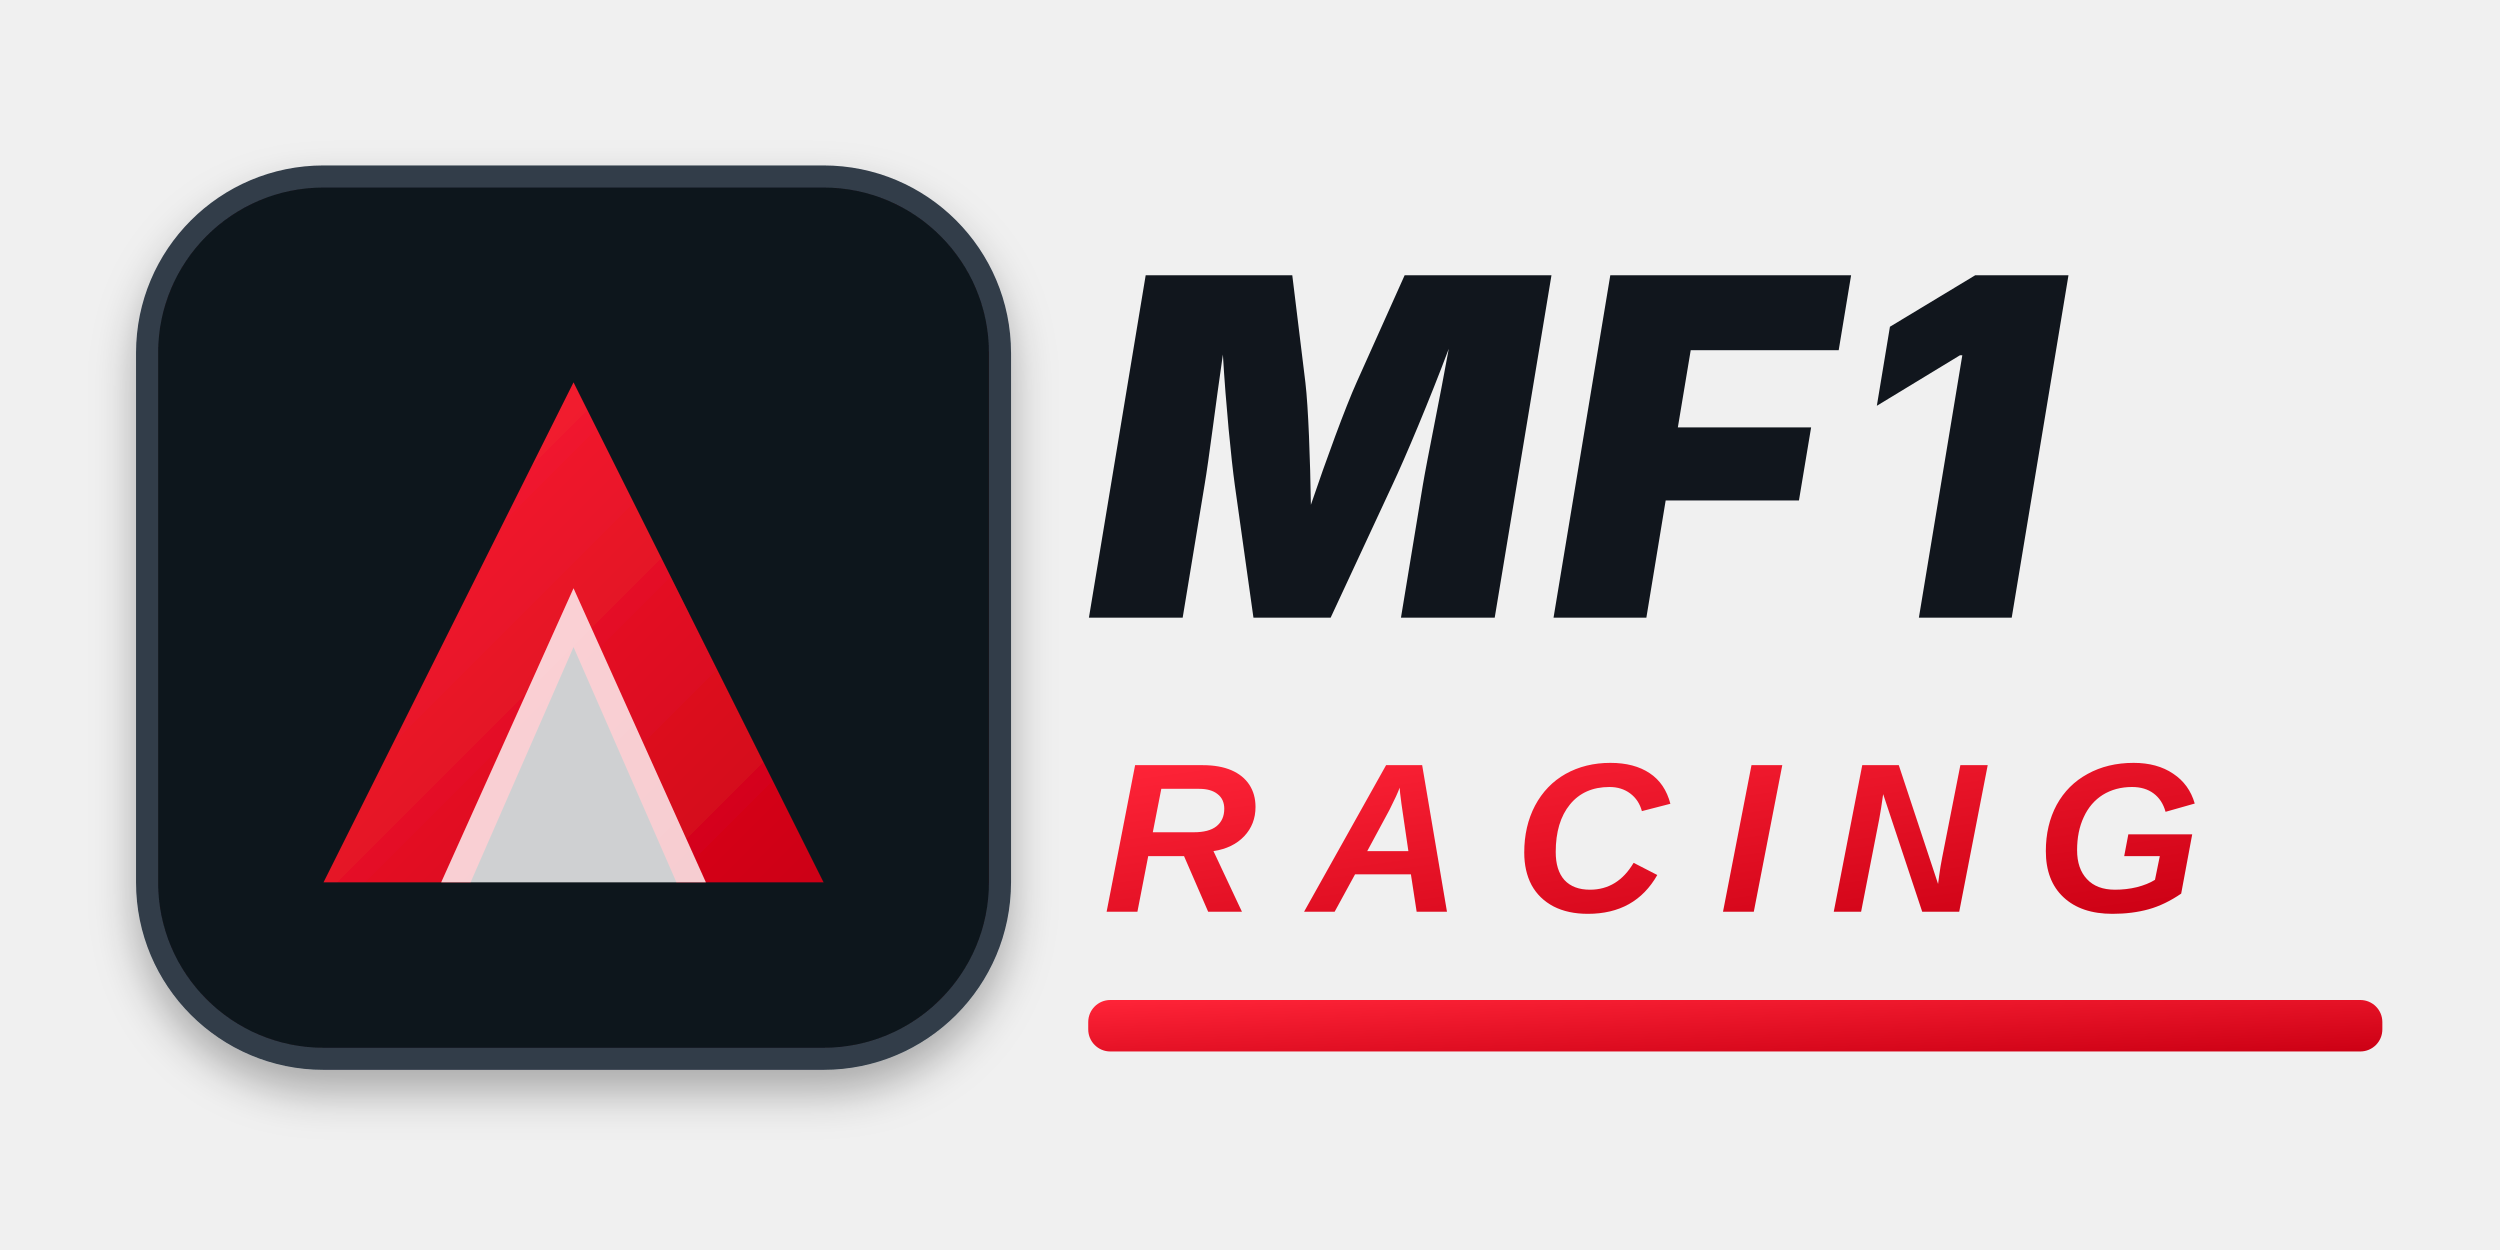
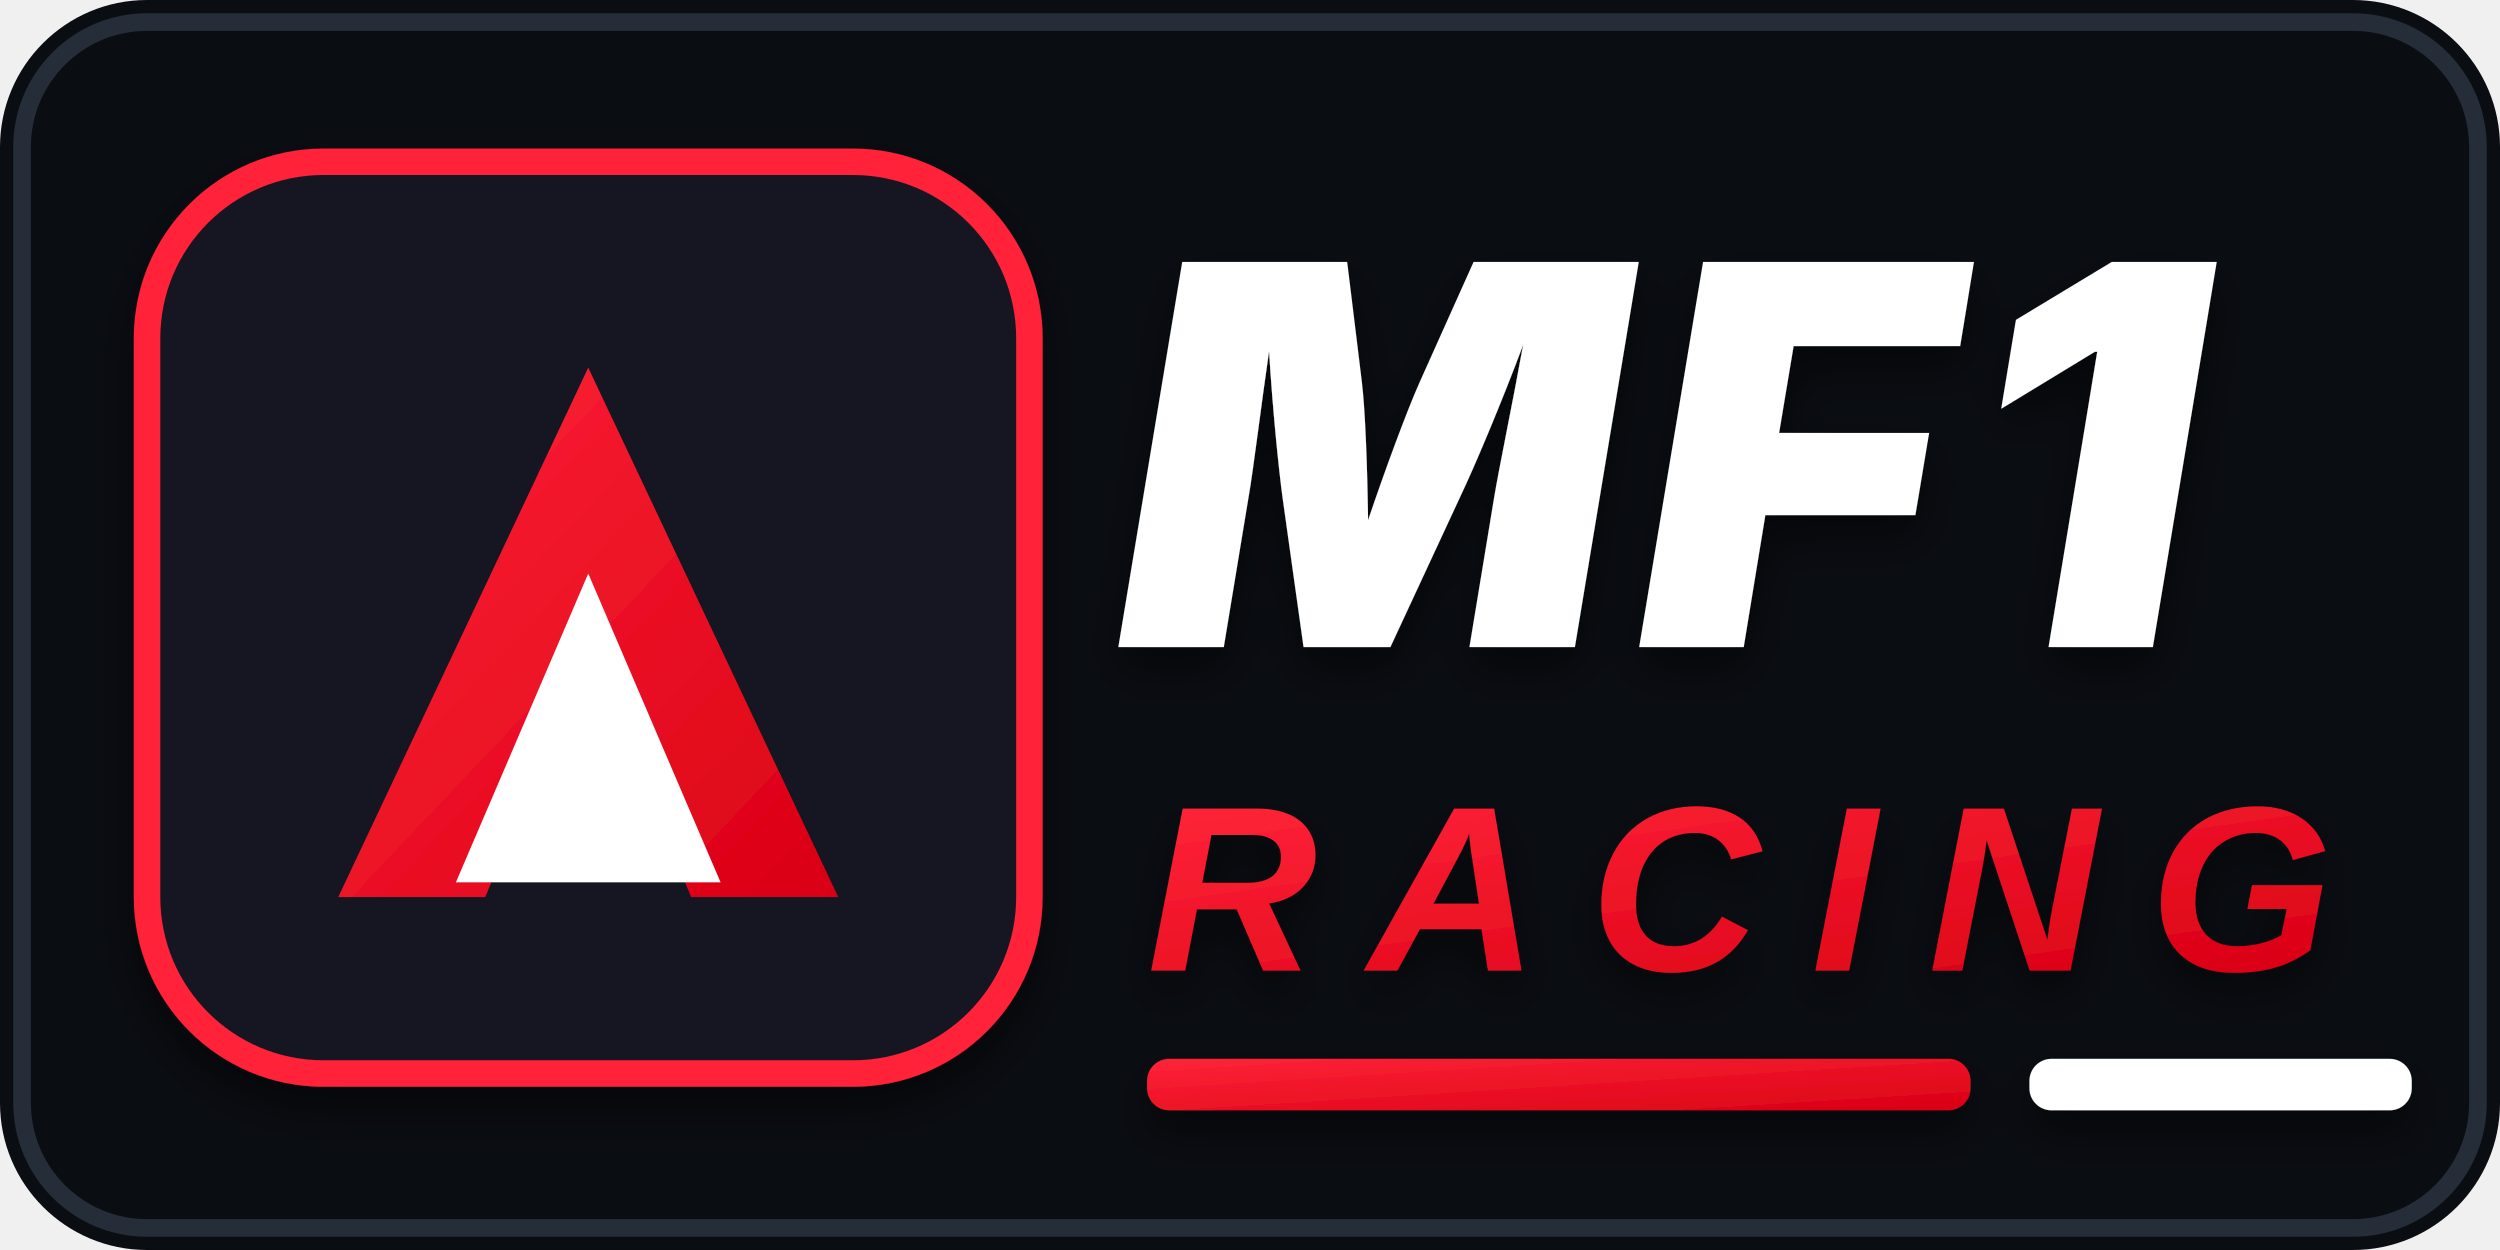
<svg xmlns="http://www.w3.org/2000/svg" viewBox="0 0 170 85" width="170" height="85">
  <defs>
    <linearGradient id="mf1RedGrad" x1="0%" y1="0%" x2="100%" y2="100%">
      <stop offset="0%" stop-color="#FF2438" />
-       <stop offset="100%" stop-color="#CC0014" />
+       <stop offset="100%" stop-color="#D90014" />
    </linearGradient>
    <filter id="mf1Drop" x="-10%" y="-10%" width="120%" height="120%">
-       <feDropShadow dx="0" dy="1.5" stdDeviation="1.5" flood-color="#000000" flood-opacity="0.3" />
+       <feDropShadow dx="0" dy="1.5" stdDeviation="1.5" flood-color="#000000" flood-opacity="0.5" />
    </filter>
  </defs>
-   <g transform="translate(10, 12)" filter="url(#mf1Drop)">
-     <rect x="0" y="0" width="58" height="60" rx="12" fill="#11161D" stroke="#333E4A" stroke-width="1.5" />
-     <path d="M 12 48 L 29 14 L 46 48 L 36 48 L 29 32 L 22 48 Z" fill="url(#mf1RedGrad)" />
-     <path d="M 29 28 L 38 48 L 20 48 Z" fill="#FFFFFF" opacity="0.8" />
+   <rect x="0" y="0" width="170" height="85" rx="10" fill="#0A0D12" />
+   <rect x="1.5" y="1.5" width="167" height="82" rx="8.5" fill="none" stroke="#252D38" stroke-width="1.2" />
+   <g transform="translate(10, 11)" filter="url(#mf1Drop)">
+     <rect x="0" y="0" width="60" height="62" rx="12" fill="#141922" stroke="#FF2438" stroke-width="1.8" />
+     <path d="M 13 50 L 30 14 L 47 50 L 37 50 L 30 33 L 23 50 Z" fill="url(#mf1RedGrad)" />
+     <path d="M 30 28 L 39 49 L 21 49 Z" fill="#FFFFFF" />
  </g>
-   <g transform="translate(74, 0)">
-     <text x="0" y="42" font-family="'Titillium Web', system-ui, -apple-system, 'Segoe UI', Arial Black, sans-serif" font-size="32" font-weight="900" font-style="italic" fill="#11161D" letter-spacing="1">MF1</text>
-     <text x="1" y="62" font-family="'Titillium Web', system-ui, -apple-system, 'Segoe UI', Arial, sans-serif" font-size="14.5" font-weight="900" font-style="italic" fill="url(#mf1RedGrad)" letter-spacing="3.5">RACING</text>
-     <rect x="0" y="68" width="88" height="3.5" rx="1.5" fill="url(#mf1RedGrad)" />
+   <g transform="translate(76, 0)" filter="url(#mf1Drop)">
+     <text x="0" y="44" font-family="'Titillium Web', system-ui, -apple-system, 'Segoe UI', Arial Black, sans-serif" font-size="36" font-weight="900" font-style="italic" fill="#FFFFFF" letter-spacing="1">MF1</text>
+     <text x="2" y="66" font-family="'Titillium Web', system-ui, -apple-system, 'Segoe UI', Arial, sans-serif" font-size="16" font-weight="900" font-style="italic" fill="url(#mf1RedGrad)" letter-spacing="3.5">RACING</text>
+     <rect x="2" y="72" width="56" height="3.5" rx="1.5" fill="url(#mf1RedGrad)" />
+     <rect x="62" y="72" width="26" height="3.5" rx="1.5" fill="#FFFFFF" />
  </g>
</svg>
